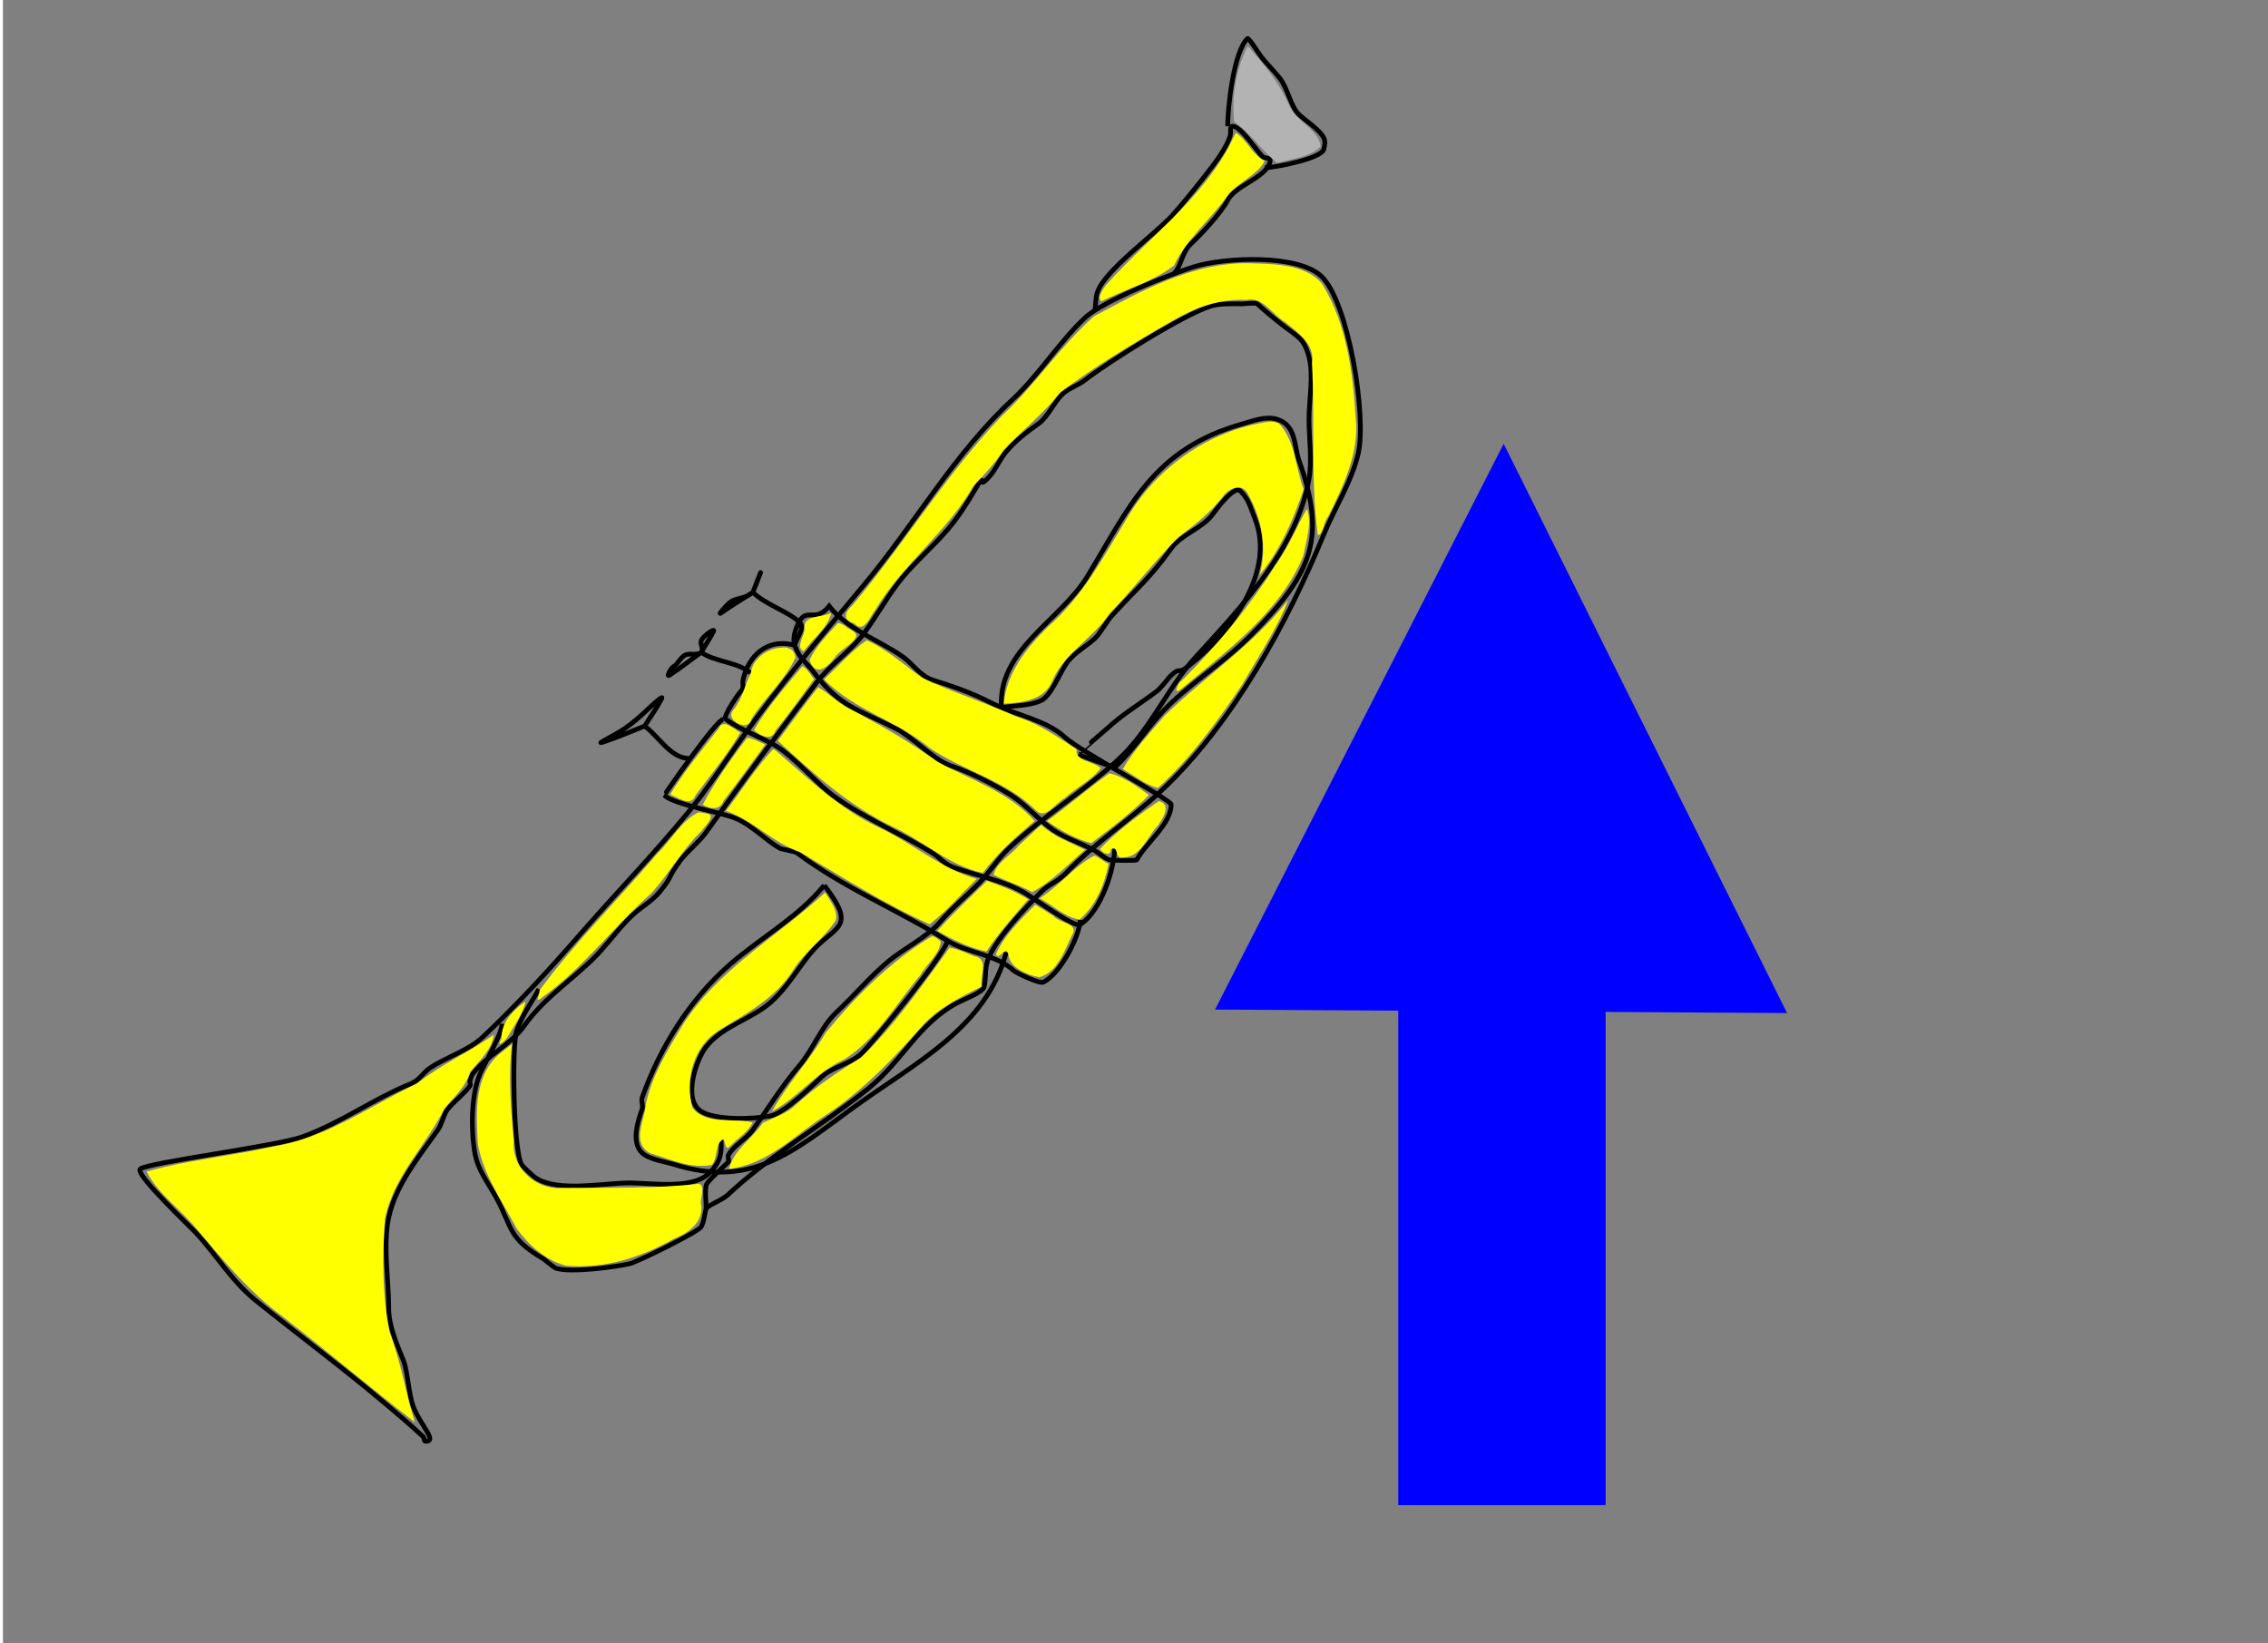
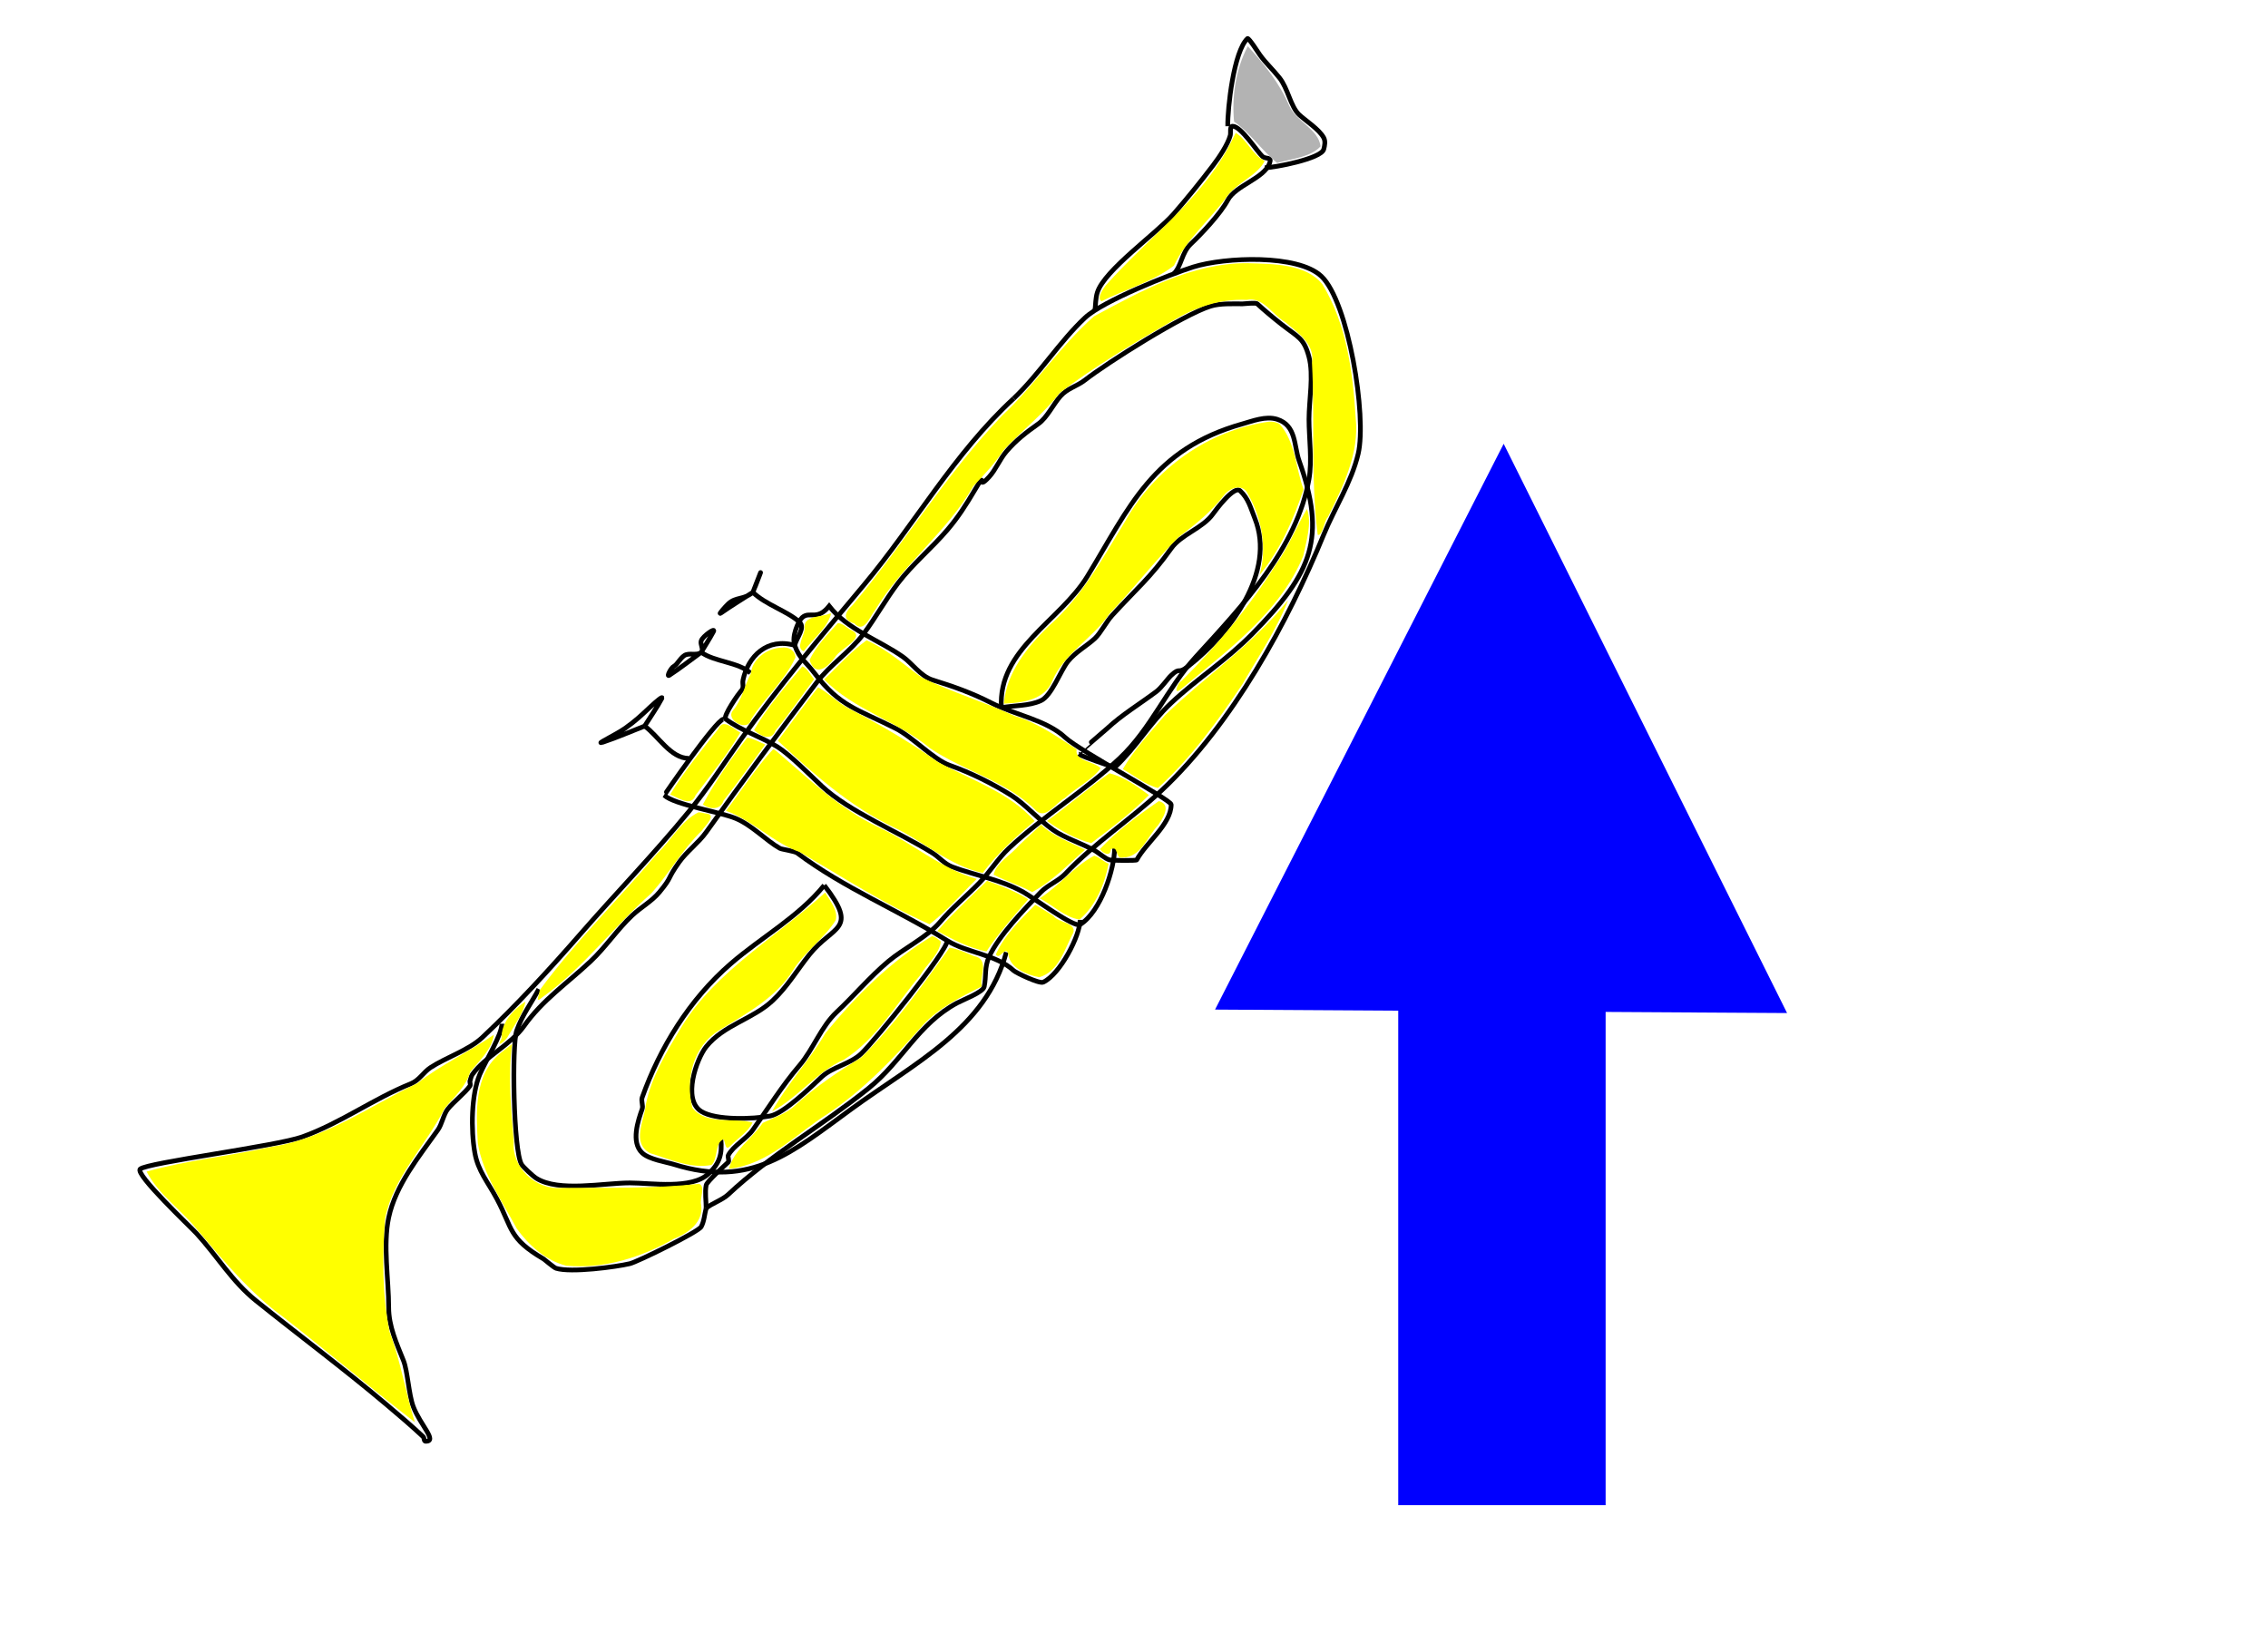
<svg xmlns="http://www.w3.org/2000/svg" width="146.277mm" height="105.961mm" viewBox="0 0 146.277 105.961" version="1.1" id="svg8">
  <defs id="defs2" />
  <g id="layer1" transform="translate(-35.52976,-28.97654)">
-     <rect style="fill:#808080;stroke-width:0.275" id="rect10" width="146.277" height="105.961" x="35.719" y="28.977" />
    <path style="fill:none;stroke:#000000;stroke-width:0.304px;stroke-linecap:butt;stroke-linejoin:miter;stroke-opacity:1" d="m 100.91,54.675 c 1.665,-1.583 2.969,-3.677 4.602,-5.208 1.158,-1.086 5.511,-2.813 6.983,-3.274 2.055,-0.642 6.737,-0.826 8.252,0.595 1.746,1.637 2.953,9.044 2.38,11.458 -0.438,1.846 -1.514,3.483 -2.222,5.208 -2.317,5.649 -5.863,12.193 -10.474,16.517 -2.018,1.892 -4.313,3.378 -6.189,5.357 -0.45,0.475 -1.131,0.72 -1.587,1.19 -1.073,1.107 -2.703,2.788 -3.333,4.166 -0.313,0.685 -0.172,1.253 -0.317,1.934 -0.076,0.355 -1.396,0.854 -1.746,1.042 -2.51,1.345 -3.531,3.751 -5.713,5.506 -2.98,2.395 -6.305,4.275 -9.046,6.845 -0.393,0.368 -1.119,0.603 -1.428,0.893" id="path15" />
    <path style="fill:none;stroke:#000000;stroke-width:0.304px;stroke-linecap:butt;stroke-linejoin:miter;stroke-opacity:1" d="m 100.91,54.675 c -3.837,3.533 -6.395,8.132 -9.681,12.053 -2.721,3.247 -5.485,6.523 -7.935,9.97 -1.104,1.552 -2.116,3.13 -3.333,4.613 -2.254,2.748 -4.639,5.201 -6.983,7.886 -2.024,2.32 -4.128,4.614 -6.348,6.696 -0.859,0.806 -2.347,1.288 -3.333,1.934 -0.466,0.306 -0.719,0.82 -1.27,1.042 -2.39,0.961 -4.52,2.534 -6.983,3.422 -1.684,0.607 -10.031,1.668 -10.474,2.083 -0.353,0.331 3.273,3.754 3.65,4.166 1.283,1.403 2.291,3.095 3.809,4.315 2.77,2.226 5.686,4.397 8.411,6.696 0.812,0.685 1.606,1.357 2.38,2.083 0.084,0.078 0.04,0.298 0.159,0.298 0.791,0 -0.341,-1.045 -0.793,-2.232 -0.295,-0.775 -0.365,-2.301 -0.635,-2.976 -0.437,-1.093 -0.952,-2.207 -0.952,-3.422 0,-1.799 -0.376,-4.038 0,-5.803 0.446,-2.09 1.944,-3.924 3.174,-5.654 0.256,-0.36 0.367,-1.004 0.635,-1.339 0.379,-0.474 1.102,-1.029 1.428,-1.488 0.059,-0.083 0,-0.198 0,-0.298 0.053,-0.149 0.066,-0.316 0.159,-0.446 0.824,-1.159 2.461,-1.898 3.333,-3.125 1.199,-1.686 2.756,-2.733 4.285,-4.166 0.971,-0.911 1.738,-2.076 2.698,-2.976 0.55,-0.516 1.256,-0.898 1.746,-1.488 0.86,-1.037 0.458,-0.793 1.27,-1.934 0.495,-0.696 1.26,-1.252 1.746,-1.934 2.298,-3.232 4.789,-6.583 7.141,-9.672 0.859,-1.128 2.171,-1.993 3.015,-3.125 0.781,-1.046 1.424,-2.226 2.222,-3.274 0.93,-1.221 2.175,-2.252 3.174,-3.422 0.715,-0.839 1.222,-1.645 1.746,-2.53 0.918,-1.549 0.02,0.127 0.952,-0.893 0.436,-0.477 0.686,-1.139 1.111,-1.637 0.628,-0.736 1.299,-1.248 2.063,-1.786 0.562,-0.395 0.967,-1.267 1.428,-1.786 0.461,-0.519 1.054,-0.625 1.587,-1.042 1.398,-1.092 6.315,-4.206 8.094,-4.762 0.608,-0.19 1.462,-0.149 2.063,-0.149 0.127,0 0.851,-0.095 0.952,0 0.37,0.347 1.039,0.911 1.587,1.339 1.061,0.829 1.42,0.863 1.746,2.083 0.315,1.181 0,2.784 0,4.018 0,1.216 0.214,2.663 0,3.869 -0.793,4.462 -4.245,8.115 -7.3,11.458 -1.869,2.045 -2.893,4.647 -4.92,6.547 -2.189,2.052 -4.937,3.736 -7.141,5.803 -0.705,0.661 -1.225,1.537 -1.904,2.232 -0.88,0.9 -1.741,1.594 -2.539,2.53 -0.813,0.953 -2.358,1.708 -3.333,2.53 -1.215,1.025 -2.203,2.215 -3.333,3.274 -0.991,0.929 -1.512,2.405 -2.38,3.422 -1.155,1.354 -2.032,2.783 -3.015,4.166 -0.407,0.573 -1.262,1.027 -1.587,1.637 -0.048,0.09 0.073,0.378 0,0.446 -0.143,0.134 -1.386,1.25 -1.428,1.488 -0.087,0.489 0,0.992 0,1.488" id="path19" />
    <path style="fill:none;stroke:#000000;stroke-width:0.304px;stroke-linecap:butt;stroke-linejoin:miter;stroke-opacity:1" d="m 82.024,102.44 c 0.09,0.943 -0.058,1.543 -0.793,2.232 -1.102,1.033 -3.706,0.595 -5.078,0.595 -1.681,0 -4.579,0.61 -6.031,-0.298 -0.239,-0.15 -0.855,-0.734 -0.952,-0.893 -0.538,-0.883 -0.632,-7.745 -0.317,-8.63 0.366,-1.03 0.948,-1.777 1.428,-2.678" id="path23" />
    <path style="fill:none;stroke:#000000;stroke-width:0.304px;stroke-linecap:butt;stroke-linejoin:miter;stroke-opacity:1" d="m 81.072,106.904 c -0.106,0.397 -0.122,0.825 -0.317,1.19 -0.179,0.336 -4.127,2.269 -4.602,2.381 -0.905,0.212 -3.799,0.598 -4.761,0.298 -0.136,-0.042 -0.746,-0.567 -0.793,-0.595 -2.291,-1.343 -1.996,-1.958 -3.015,-3.869 -0.592,-1.11 -1.221,-1.808 -1.428,-2.976 -0.265,-1.491 -0.229,-3.778 0.317,-5.059 0.377,-0.884 1.428,-2.566 1.428,-3.274" id="path27" />
    <path style="fill:none;stroke:#000000;stroke-width:0.304px;stroke-linecap:butt;stroke-linejoin:miter;stroke-opacity:1" d="m 89.007,68.067 c 1.186,1.521 3.215,2.186 4.761,3.274 0.583,0.41 1.14,1.249 1.904,1.488 1.323,0.413 2.495,0.816 3.809,1.488 1.494,0.764 3.546,1.093 4.761,2.232 0.896,0.84 6.824,4.003 6.824,4.315 0,1.276 -1.634,2.468 -2.222,3.571 -0.029,0.055 -1.574,0.04 -1.746,0 -0.279,-0.065 -0.702,-0.455 -0.952,-0.595 -0.839,-0.472 -1.948,-0.812 -2.698,-1.339 -0.943,-0.663 -1.835,-1.693 -2.698,-2.232 -1.211,-0.757 -2.627,-1.463 -3.967,-1.934 -1.04,-0.366 -2.38,-1.82 -3.491,-2.381 -2.482,-1.253 -3.582,-1.398 -5.237,-3.571 -0.605,-0.794 -0.957,-0.907 -1.27,-1.786 -0.202,-0.568 0.215,-1.541 0.476,-1.786 0.478,-0.448 0.965,0.232 1.746,-0.744 z" id="path29" />
    <path style="fill:none;stroke:#000000;stroke-width:0.304px;stroke-linecap:butt;stroke-linejoin:miter;stroke-opacity:1" d="m 86.785,70.597 c -1.761,-0.51 -3.004,0.69 -3.333,2.232 -0.063,0.293 0.113,0.49 -0.159,0.744 -0.066,0.062 -1.18,1.615 -0.952,1.786 0.99,0.742 2.315,1.15 3.333,1.786 0.794,0.497 2.135,1.853 2.857,2.53 1.761,1.651 5.013,2.985 7.141,4.315 0.425,0.266 0.772,0.706 1.27,0.893 1.459,0.547 3.153,0.822 4.602,1.637 0.689,0.388 3.279,2.315 3.65,2.083 1.346,-0.841 2.222,-3.606 2.222,-4.91" id="path33" />
    <path style="fill:none;stroke:#000000;stroke-width:0.304px;stroke-linecap:butt;stroke-linejoin:miter;stroke-opacity:1" d="m 82.183,75.359 c -0.486,0.076 -3.826,4.894 -3.809,4.91 0.644,0.604 3.621,1.079 4.602,1.488 1.065,0.444 1.952,1.425 2.857,1.934 0.114,0.064 0.952,0.178 1.111,0.298 3.018,2.264 6.557,3.702 9.681,5.654 1.267,0.792 3.168,0.887 4.285,1.934 0.143,0.134 1.648,0.864 1.904,0.744 1.09,-0.511 2.38,-3.007 2.38,-4.018" id="path35" />
    <path style="fill:none;stroke:#000000;stroke-width:0.304px;stroke-linecap:butt;stroke-linejoin:miter;stroke-opacity:1" d="m 106.147,49.021 c 0.053,-0.397 0.036,-0.807 0.159,-1.19 0.459,-1.434 3.833,-3.814 4.92,-5.059 0.873,-1 1.733,-2.067 2.539,-3.125 0.409,-0.537 0.957,-1.358 1.111,-1.934 0.053,-0.198 -0.059,-0.595 0.159,-0.595 0.53,0 1.567,1.618 1.904,1.934 0.246,0.231 0.639,-0.011 0.476,0.446 -0.352,0.992 -2.194,1.435 -2.698,2.381 -0.477,0.895 -1.752,2.238 -2.38,2.827 -0.609,0.571 -0.608,1.463 -1.111,1.934" id="path41" />
    <path style="fill:none;stroke:#000000;stroke-width:0.304px;stroke-linecap:butt;stroke-linejoin:miter;stroke-opacity:1" d="m 114.716,37.117 c -0.019,-1.17 0.388,-4.828 1.27,-5.654 0.076,-0.071 0.731,0.954 0.793,1.042 0.378,0.532 0.805,0.907 1.27,1.488 0.55,0.687 0.717,1.863 1.27,2.381 0.402,0.377 1.295,0.941 1.587,1.488 0.118,0.222 0.064,0.503 0,0.744 -0.162,0.608 -3.212,1.19 -3.809,1.19" id="path43" />
    <path style="fill:none;stroke:#000000;stroke-width:0.304px;stroke-linecap:butt;stroke-linejoin:miter;stroke-opacity:1" d="m 100.116,74.615 c -0.239,-3.756 3.785,-5.578 5.554,-8.482 2.712,-4.45 4.207,-8.192 9.998,-9.821 0.637,-0.179 1.499,-0.523 2.222,-0.298 1.261,0.394 1.084,1.71 1.428,2.678 1.756,4.938 0.888,7.195 -3.015,11.16 -1.72,1.747 -3.52,2.854 -5.237,4.464 -1.38,1.294 -2.242,2.846 -3.65,4.166" id="path45" />
    <path style="fill:none;stroke:#000000;stroke-width:0.304px;stroke-linecap:butt;stroke-linejoin:miter;stroke-opacity:1" d="m 100.116,74.615 c 0.846,-0.149 1.762,-0.099 2.539,-0.446 0.7,-0.313 1.275,-1.941 1.746,-2.53 0.495,-0.618 1.25,-1.023 1.746,-1.488 0.362,-0.339 0.739,-1.081 1.111,-1.488 1.572,-1.72 2.455,-2.412 3.809,-4.315 0.647,-0.91 2.037,-1.302 2.698,-2.232 0.174,-0.245 1.363,-1.847 1.746,-1.488 0.543,0.509 0.665,1.068 0.952,1.786 1.374,3.434 -1.578,7.408 -4.285,9.523 -0.747,0.584 -0.485,0.009 -1.111,0.595 -0.239,0.224 -0.616,0.79 -0.952,1.042 -1.069,0.802 -2.243,1.508 -3.174,2.381 -0.193,0.181 -1.908,1.635 -1.904,1.637 0.764,0.358 1.587,0.595 2.38,0.893" id="path47" />
    <path style="fill:none;stroke:#000000;stroke-width:0.304px;stroke-linecap:butt;stroke-linejoin:miter;stroke-opacity:1" d="m 88.69,86.072 c -1.661,2.042 -4.042,3.338 -6.031,5.059 -2.662,2.304 -4.573,5.423 -5.713,8.63 -0.079,0.223 0.079,0.521 0,0.744 -0.259,0.729 -0.739,2.134 0,2.827 0.456,0.428 1.535,0.579 2.063,0.744 4.974,1.554 7.628,-0.801 11.426,-3.571 4.111,-2.998 8.69,-5.211 9.998,-10.118" id="path49" />
    <path style="fill:none;stroke:#000000;stroke-width:0.304px;stroke-linecap:butt;stroke-linejoin:miter;stroke-opacity:1" d="m 88.69,86.072 c 2.249,2.925 0.579,2.55 -0.952,4.464 -0.815,1.018 -1.428,2.083 -2.38,2.976 -1.273,1.194 -3.153,1.561 -4.285,2.976 -0.622,0.778 -1.549,3.397 -0.317,4.166 0.944,0.59 3.345,0.504 4.444,0.298 0.893,-0.167 2.658,-1.897 3.333,-2.53 0.658,-0.617 1.836,-0.828 2.539,-1.488 0.848,-0.795 5.554,-6.622 5.554,-7.291" id="path51" />
    <path style="fill:none;stroke:#000000;stroke-width:0.304px;stroke-linecap:butt;stroke-linejoin:miter;stroke-opacity:1" d="m 77.105,75.805 c 0.865,0.61 1.673,2.083 2.857,2.083" id="path53" />
    <path style="fill:none;stroke:#000000;stroke-width:0.304px;stroke-linecap:butt;stroke-linejoin:miter;stroke-opacity:1" d="m 80.755,71.043 c 0.832,0.618 2.424,0.636 3.174,1.339" id="path55" />
    <path style="fill:none;stroke:#000000;stroke-width:0.304px;stroke-linecap:butt;stroke-linejoin:miter;stroke-opacity:1" d="m 84.088,67.175 c 0.812,0.799 2.26,1.226 3.015,1.934 0.381,0.358 -0.2,0.994 -0.317,1.488" id="path57" />
    <path style="fill:none;stroke:#000000;stroke-width:0.304px;stroke-linecap:butt;stroke-linejoin:miter;stroke-opacity:1" d="m 84.088,67.175 c 1.106,-2.86 0.029,-0.024 0,0 -0.617,0.506 -1.095,0.283 -1.587,0.744 -0.187,0.175 -0.688,0.744 -0.476,0.595 0.669,-0.471 1.375,-0.893 2.063,-1.339" id="path59" />
    <path style="fill:none;stroke:#000000;stroke-width:0.304px;stroke-linecap:butt;stroke-linejoin:miter;stroke-opacity:1" d="m 80.755,71.043 c 0.264,-0.446 0.55,-0.882 0.793,-1.339 0.151,-0.284 -0.686,0.294 -0.793,0.595 -0.084,0.235 0.187,0.569 0,0.744 -0.228,0.213 -0.643,0.066 -0.952,0.149 -0.337,0.09 -0.578,0.643 -0.793,0.744 -0.212,0.099 -0.512,0.721 -0.317,0.595 0.713,-0.463 1.375,-0.992 2.063,-1.488" id="path61" />
    <path style="fill:none;stroke:#000000;stroke-width:0.304px;stroke-linecap:butt;stroke-linejoin:miter;stroke-opacity:1" d="m 77.105,75.805 c 0.37,-0.595 0.782,-1.169 1.111,-1.786 0.098,-0.183 -0.325,0.156 -0.793,0.595 -0.508,0.476 -0.903,0.858 -1.587,1.339 -0.565,0.397 -1.984,1.077 -1.428,0.893 0.917,-0.303 1.799,-0.694 2.698,-1.042" id="path63" />
    <path style="fill:#ffff00;stroke-width:0.154" d="m 67.376,95.711 c -1.586,1.115 -3.413,1.924 -4.929,3.133 -3.078,1.462 -5.909,3.561 -9.398,4.092 -2.666,0.6 -5.459,0.861 -8.063,1.599 0.733,1.45 2.241,2.471 3.27,3.755 1.712,2.019 3.404,4.075 5.599,5.667 2.837,2.214 5.593,4.545 8.429,6.742 -0.597,-1.911 -0.907,-3.926 -1.626,-5.819 -0.483,-2.399 -0.477,-4.881 -0.295,-7.308 0.525,-2.686 2.634,-4.705 3.835,-7.104 0.625,-0.752 1.401,-1.428 1.658,-2.369 0.591,-0.703 1.424,-1.473 1.519,-2.388 z" id="path65" />
    <path style="fill:#ffff00;stroke-width:0.154" d="m 67.84,96.868 c -1.773,1.418 -1.595,3.859 -1.493,5.84 0.32,1.99 1.567,3.723 2.505,5.497 0.757,1.054 1.866,2.07 3.195,2.401 2.461,0.226 4.853,-0.542 6.933,-1.727 0.976,-0.385 1.948,-1.105 1.767,-2.219 -0.107,-0.354 0.309,-1.167 -0.129,-1.334 -2.918,0.316 -5.889,0.243 -8.828,0.264 -1.739,0.155 -3.265,-1.353 -3.125,-2.963 -0.168,-2.101 -0.385,-4.222 -0.107,-6.323 -0.239,0.187 -0.478,0.375 -0.718,0.562 z" id="path67" />
    <path style="fill:#ffff00;stroke-width:0.154" d="m 80.572,81.368 c -1.137,0.565 -1.746,1.804 -2.644,2.649 -2.507,2.957 -5.309,5.716 -7.595,8.825 0.007,0.282 -0.366,0.931 0.184,0.448 2.679,-1.921 4.586,-4.562 7.03,-6.707 1.158,-1.293 1.99,-2.816 3.253,-4.038 0.193,-0.301 1.054,-1.068 0.21,-1.109 -0.145,-0.026 -0.29,-0.077 -0.44,-0.069 z" id="path69" />
    <path style="fill:#ffff00;stroke-width:0.154" d="m 88.751,86.537 c -3.099,2.85 -7.017,5.026 -9.244,8.633 -0.951,1.584 -1.97,3.25 -2.323,5.041 -0.079,0.998 -0.968,2.47 0.281,3.142 1.258,0.379 2.629,1.02 3.96,0.756 0.431,-0.419 0.189,-1.421 0.765,-1.654 0.149,0.193 0.084,0.82 0.47,0.401 0.46,-0.47 1.162,-0.914 1.405,-1.49 -1.251,-0.318 -3.003,0.192 -3.881,-0.949 -0.455,-1.801 0.01,-3.971 1.78,-5.024 1.745,-1.073 3.628,-2.082 4.708,-3.835 0.754,-1.198 2.01,-2.048 2.757,-3.227 0.174,-0.649 -0.378,-1.263 -0.678,-1.794 z" id="path71" />
    <path style="fill:#ffff00;stroke-width:0.154" d="m 95.646,89.353 c -2.697,1.626 -4.929,3.877 -6.874,6.246 -1.015,1.755 -2.492,3.304 -3.446,5.054 1.694,-0.898 2.846,-2.542 4.643,-3.339 2.124,-1.355 3.348,-3.581 4.91,-5.436 0.411,-0.712 1.253,-1.367 1.327,-2.179 -0.152,-0.144 -0.349,-0.302 -0.559,-0.346 z" id="path73" />
    <path style="fill:#ffff00;stroke-width:0.154" d="m 96.774,90.095 c -1.77,2.441 -3.515,4.956 -5.706,7.092 -1.491,0.901 -2.929,1.874 -4.208,3.038 -0.589,0.58 -1.437,0.825 -2.137,1.176 -0.685,1.005 -1.871,1.74 -2.179,2.957 2.551,-0.276 4.326,-2.254 6.348,-3.532 2.383,-1.592 4.322,-3.645 6.17,-5.749 1.031,-1.105 2.427,-1.796 3.785,-2.48 -0.156,-0.658 0.539,-1.778 -0.513,-1.964 -0.504,-0.207 -1.015,-0.455 -1.56,-0.538 z" id="path75" />
    <path style="fill:#ffff00;stroke-width:0.154" d="m 98.003,86.933 c -0.691,0.678 -1.389,1.352 -2.014,2.085 0.977,0.554 2.084,1.115 3.163,1.318 0.79,-1.192 1.756,-2.267 2.693,-3.358 -0.817,-0.521 -1.739,-0.864 -2.657,-1.192 -0.395,0.382 -0.789,0.765 -1.184,1.147 z" id="path77" />
    <path style="fill:#ffff00;stroke-width:0.154" d="m 85.396,77.294 c -1.14,1.231 -2.031,2.65 -3.041,3.975 1.76,0.639 3.029,2.057 4.801,2.681 2.731,1.605 5.424,3.334 8.326,4.636 1.129,-0.859 2.036,-1.945 3.043,-2.924 -2.342,-0.671 -4.145,-2.318 -6.317,-3.325 -2.553,-1.205 -4.53,-3.147 -6.614,-4.926 -0.063,-0.029 -0.123,-0.118 -0.199,-0.118 z" id="path79" />
    <path style="fill:#ffff00;stroke-width:0.154" d="m 88.293,73.301 c -0.888,1.132 -1.729,2.299 -2.594,3.449 2.266,2.111 4.604,4.205 7.475,5.585 1.96,0.915 3.558,2.465 5.739,2.94 0.942,-1.26 2.133,-2.324 3.345,-3.352 -1.634,-1.849 -4.103,-2.647 -6.249,-3.807 -1.815,-1.299 -3.754,-2.423 -5.751,-3.457 -0.722,-0.368 -1.263,-0.981 -1.965,-1.358 z" id="path81" />
    <path style="fill:#ffff00;stroke-width:0.154" d="m 101.259,83.487 c -0.511,0.625 -1.469,1.119 -1.645,1.904 0.789,0.413 1.707,0.683 2.486,1.12 1.305,-0.693 2.315,-1.786 3.408,-2.734 -0.97,-0.486 -2.048,-0.857 -2.832,-1.609 -0.472,0.44 -0.944,0.879 -1.417,1.319 z" id="path83" />
    <path style="fill:#ffff00;stroke-width:0.154" d="m 107.083,78.847 c -1.377,0.969 -2.651,2.091 -4.024,3.079 0.844,0.607 1.859,1.177 2.854,1.427 1.285,-0.971 2.612,-1.973 3.719,-3.099 -0.756,-0.562 -1.606,-1.177 -2.549,-1.407 z" id="path85" />
    <path style="fill:#ffff00;stroke-width:0.154" d="m 91.423,70.269 c -1.019,0.728 -1.832,1.68 -2.74,2.523 1.89,1.962 4.742,2.686 6.822,4.435 2.154,1.457 4.862,2.098 6.749,3.93 0.686,0.811 1.34,-0.409 1.938,-0.699 0.72,-0.666 1.777,-1.179 2.325,-1.933 -0.433,-0.47 -1.685,-0.434 -1.548,-1.223 -1.26,-0.81 -2.496,-1.704 -3.987,-2.144 -1.962,-0.907 -4.065,-1.539 -6,-2.481 -1.155,-0.831 -2.236,-1.822 -3.56,-2.408 z" id="path87" />
    <path style="fill:#ffff00;stroke-width:0.154" d="m 110.271,80.642 c -1.342,0.922 -2.717,1.937 -3.8,3.094 0.191,0.288 0.705,0.515 0.698,0.021 0.528,-0.315 0.249,0.665 0.782,0.524 1.171,-0.006 1.582,-1.371 2.262,-2.066 0.284,-0.425 0.927,-1.347 0.058,-1.573 z" id="path89" />
    <path style="fill:#ffff00;stroke-width:0.154" d="m 106.102,84.163 c -1.318,0.699 -2.248,1.949 -3.517,2.75 0.846,0.431 1.611,1.227 2.571,1.369 1.062,-0.902 1.625,-2.307 1.875,-3.606 -0.317,-0.112 -0.593,-0.422 -0.929,-0.513 z" id="path91" />
    <path style="fill:#ffff00;stroke-width:0.154" d="m 102.301,87.324 c -0.952,0.961 -2.011,1.984 -2.54,3.203 0.232,0.438 0.631,-0.65 0.807,-0.005 0.073,0.859 1.192,1.334 1.988,1.481 1.277,-0.367 1.643,-1.842 2.185,-2.848 0.269,-0.658 -0.967,-0.671 -1.267,-1.105 -0.391,-0.239 -0.777,-0.502 -1.173,-0.725 z" id="path93" />
    <path style="fill:#ffff00;stroke-width:0.154" d="m 87.275,71.951 c -1.094,1.319 -2.275,2.646 -3.114,4.108 0.364,0.356 1.137,0.76 1.382,0.037 0.884,-1.071 1.669,-2.208 2.498,-3.316 -0.245,-0.254 -0.422,-0.701 -0.765,-0.829 z" id="path95" />
    <path style="fill:#ffff00;stroke-width:0.154" d="m 85.921,70.749 c -0.966,0.029 -1.901,0.791 -1.963,1.666 -0.419,0.776 -0.551,1.67 -1.153,2.381 -0.535,0.621 1,1.443 1.174,0.569 0.859,-1.377 2.189,-2.515 2.853,-3.98 -0.013,-0.457 -0.447,-0.725 -0.911,-0.635 z" id="path97" />
    <path style="fill:#ffff00;stroke-width:0.154" d="m 81.873,75.969 c -1.082,1.375 -2.25,2.797 -3.121,4.251 0.506,0.182 1.352,0.845 1.641,0.042 0.986,-1.323 2.064,-2.635 2.885,-4.036 -0.419,-0.23 -1.125,-0.951 -1.405,-0.257 z" id="path99" />
    <path style="fill:#ffff00;stroke-width:0.154" d="m 83.725,76.553 c -1.055,1.368 -2.063,2.805 -2.865,4.312 0.449,0.318 1.137,0.37 1.334,-0.248 0.936,-1.182 1.797,-2.415 2.691,-3.625 -0.381,-0.146 -0.746,-0.393 -1.16,-0.438 z" id="path101" />
    <path style="fill:#ffff00;stroke-width:0.154" d="m 69.415,93.569 c -0.834,0.575 -1.567,1.367 -1.537,2.392 -0.426,0.714 0.298,0.12 0.425,-0.167 0.394,-0.688 1.008,-1.502 1.112,-2.225 z" id="path103" />
    <path style="fill:#ffff00;stroke-width:0.154" d="m 89.57,69.165 c -0.654,0.725 -1.435,1.499 -1.826,2.384 0.365,1.088 1.105,0.529 1.636,-0.171 0.326,-0.597 2.141,-1.306 0.993,-1.792 -0.255,-0.143 -0.489,-0.414 -0.803,-0.421 z" id="path105" />
    <path style="fill:#ffff00;stroke-width:0.154" d="m 89.041,68.546 c -0.583,0.269 -1.736,0.085 -1.618,0.991 -10e-4,0.406 -0.613,1.232 -0.053,1.441 0.569,-0.787 1.528,-1.5 1.761,-2.421 -0.026,-0.017 -0.059,-0.016 -0.089,-0.012 z" id="path107" />
    <path style="fill:#ffff00;stroke-width:0.154" d="m 116.02,45.95 c -3.638,-0.021 -6.872,1.783 -9.927,3.424 -2.2,1.936 -3.789,4.413 -5.935,6.411 -3.617,3.783 -6.296,8.24 -9.644,12.223 -0.497,0.446 -0.686,0.945 0.112,1.174 0.635,0.695 1.026,-0.478 1.337,-0.846 1.746,-2.925 4.651,-5.046 6.343,-8.006 0.707,-0.736 1.393,-1.475 1.951,-2.326 1.184,-1.258 2.578,-2.335 3.631,-3.7 2.276,-1.714 4.755,-3.202 7.248,-4.626 1.441,-0.855 3.064,-1.446 4.795,-1.359 1.075,-0.224 1.65,0.959 2.477,1.422 0.837,0.706 1.946,1.428 1.739,2.638 0.197,3.692 -0.095,7.417 0.369,11.09 0.312,0.107 0.413,-0.925 0.657,-1.145 0.993,-2.008 2.036,-4.112 1.794,-6.388 -0.184,-2.94 -0.568,-6.025 -2.146,-8.624 -1.065,-1.337 -3.199,-1.307 -4.799,-1.36 z" id="path109" />
    <path style="fill:#ffff00;stroke-width:0.154" d="m 117.38,56.172 c -3.967,0.554 -7.417,3.086 -9.26,6.39 -1.463,2.389 -2.789,4.902 -4.971,6.808 -1.408,1.383 -2.71,3.012 -2.874,4.988 1.212,-0.047 2.667,-0.25 3.131,-1.49 0.77,-1.767 2.631,-2.738 3.689,-4.321 1.549,-1.595 2.879,-3.369 4.455,-4.936 1.074,-0.804 2.114,-1.637 2.918,-2.691 0.374,-0.496 1.228,-0.791 1.548,-0.078 0.905,1.561 1.24,3.485 0.756,5.216 1.341,-1.628 2.18,-3.578 2.833,-5.528 -0.52,-1.382 -0.518,-3.04 -1.54,-4.199 -0.196,-0.135 -0.448,-0.171 -0.685,-0.159 z" id="path111" />
    <path style="fill:#ffff00;stroke-width:0.154" d="m 119.812,61.82 c -0.679,1.148 -1.182,2.45 -1.99,3.561 -1.705,2.716 -3.772,5.209 -6.076,7.497 -0.255,0.111 -0.585,0.977 -0.059,0.555 3.002,-2.504 6.417,-4.973 7.898,-8.602 0.189,-0.961 0.574,-2.085 0.245,-3.015 z" id="path113" />
    <path style="fill:#ffff00;stroke-width:0.154" d="m 118.609,67.677 c -2.22,2.837 -5.331,4.91 -7.932,7.417 -0.963,1.117 -2.006,2.229 -2.731,3.488 0.732,0.407 1.463,1.019 2.267,1.215 2.151,-1.951 3.857,-4.322 5.448,-6.692 1.019,-1.768 2.242,-3.584 2.948,-5.429 z" id="path115" />
    <path style="fill:#ffff00;stroke-width:0.154" d="m 114.755,38.483 c -1.878,3.477 -5.241,5.901 -7.856,8.843 -0.208,0.232 -0.659,0.893 -0.319,1.077 1.542,-0.772 3.312,-1.254 4.668,-2.298 0.813,-1.735 2.4,-3.005 3.501,-4.573 0.663,-0.804 1.927,-1.301 2.351,-2.179 -0.807,-0.376 -1.108,-1.34 -1.869,-1.809 -0.159,0.313 -0.318,0.626 -0.476,0.939 z" id="path117" />
    <path style="fill:#b3b3b3;stroke-width:0.154" d="m 116.007,31.958 c -0.776,1.474 -1.038,3.231 -0.885,4.865 1.036,0.706 1.781,1.858 2.779,2.664 0.929,-0.278 2.133,-0.355 2.801,-1.071 -0.133,-1.104 -1.567,-1.604 -2.014,-2.605 -0.609,-1.433 -1.638,-2.731 -2.681,-3.853 z" id="path119" />
    <path style="fill:#0000ff;stroke-width:0.265" id="path36" d="M 173.113,85.045 114.727,84.736 144.187,34.326 Z" transform="matrix(0.6318782,0,0,0.7238708,41.40211,32.75015)" />
    <rect style="fill:#0000ff;stroke-width:0.179" id="rect38" width="13.375" height="34.201" x="125.711" y="91.849" />
  </g>
</svg>
